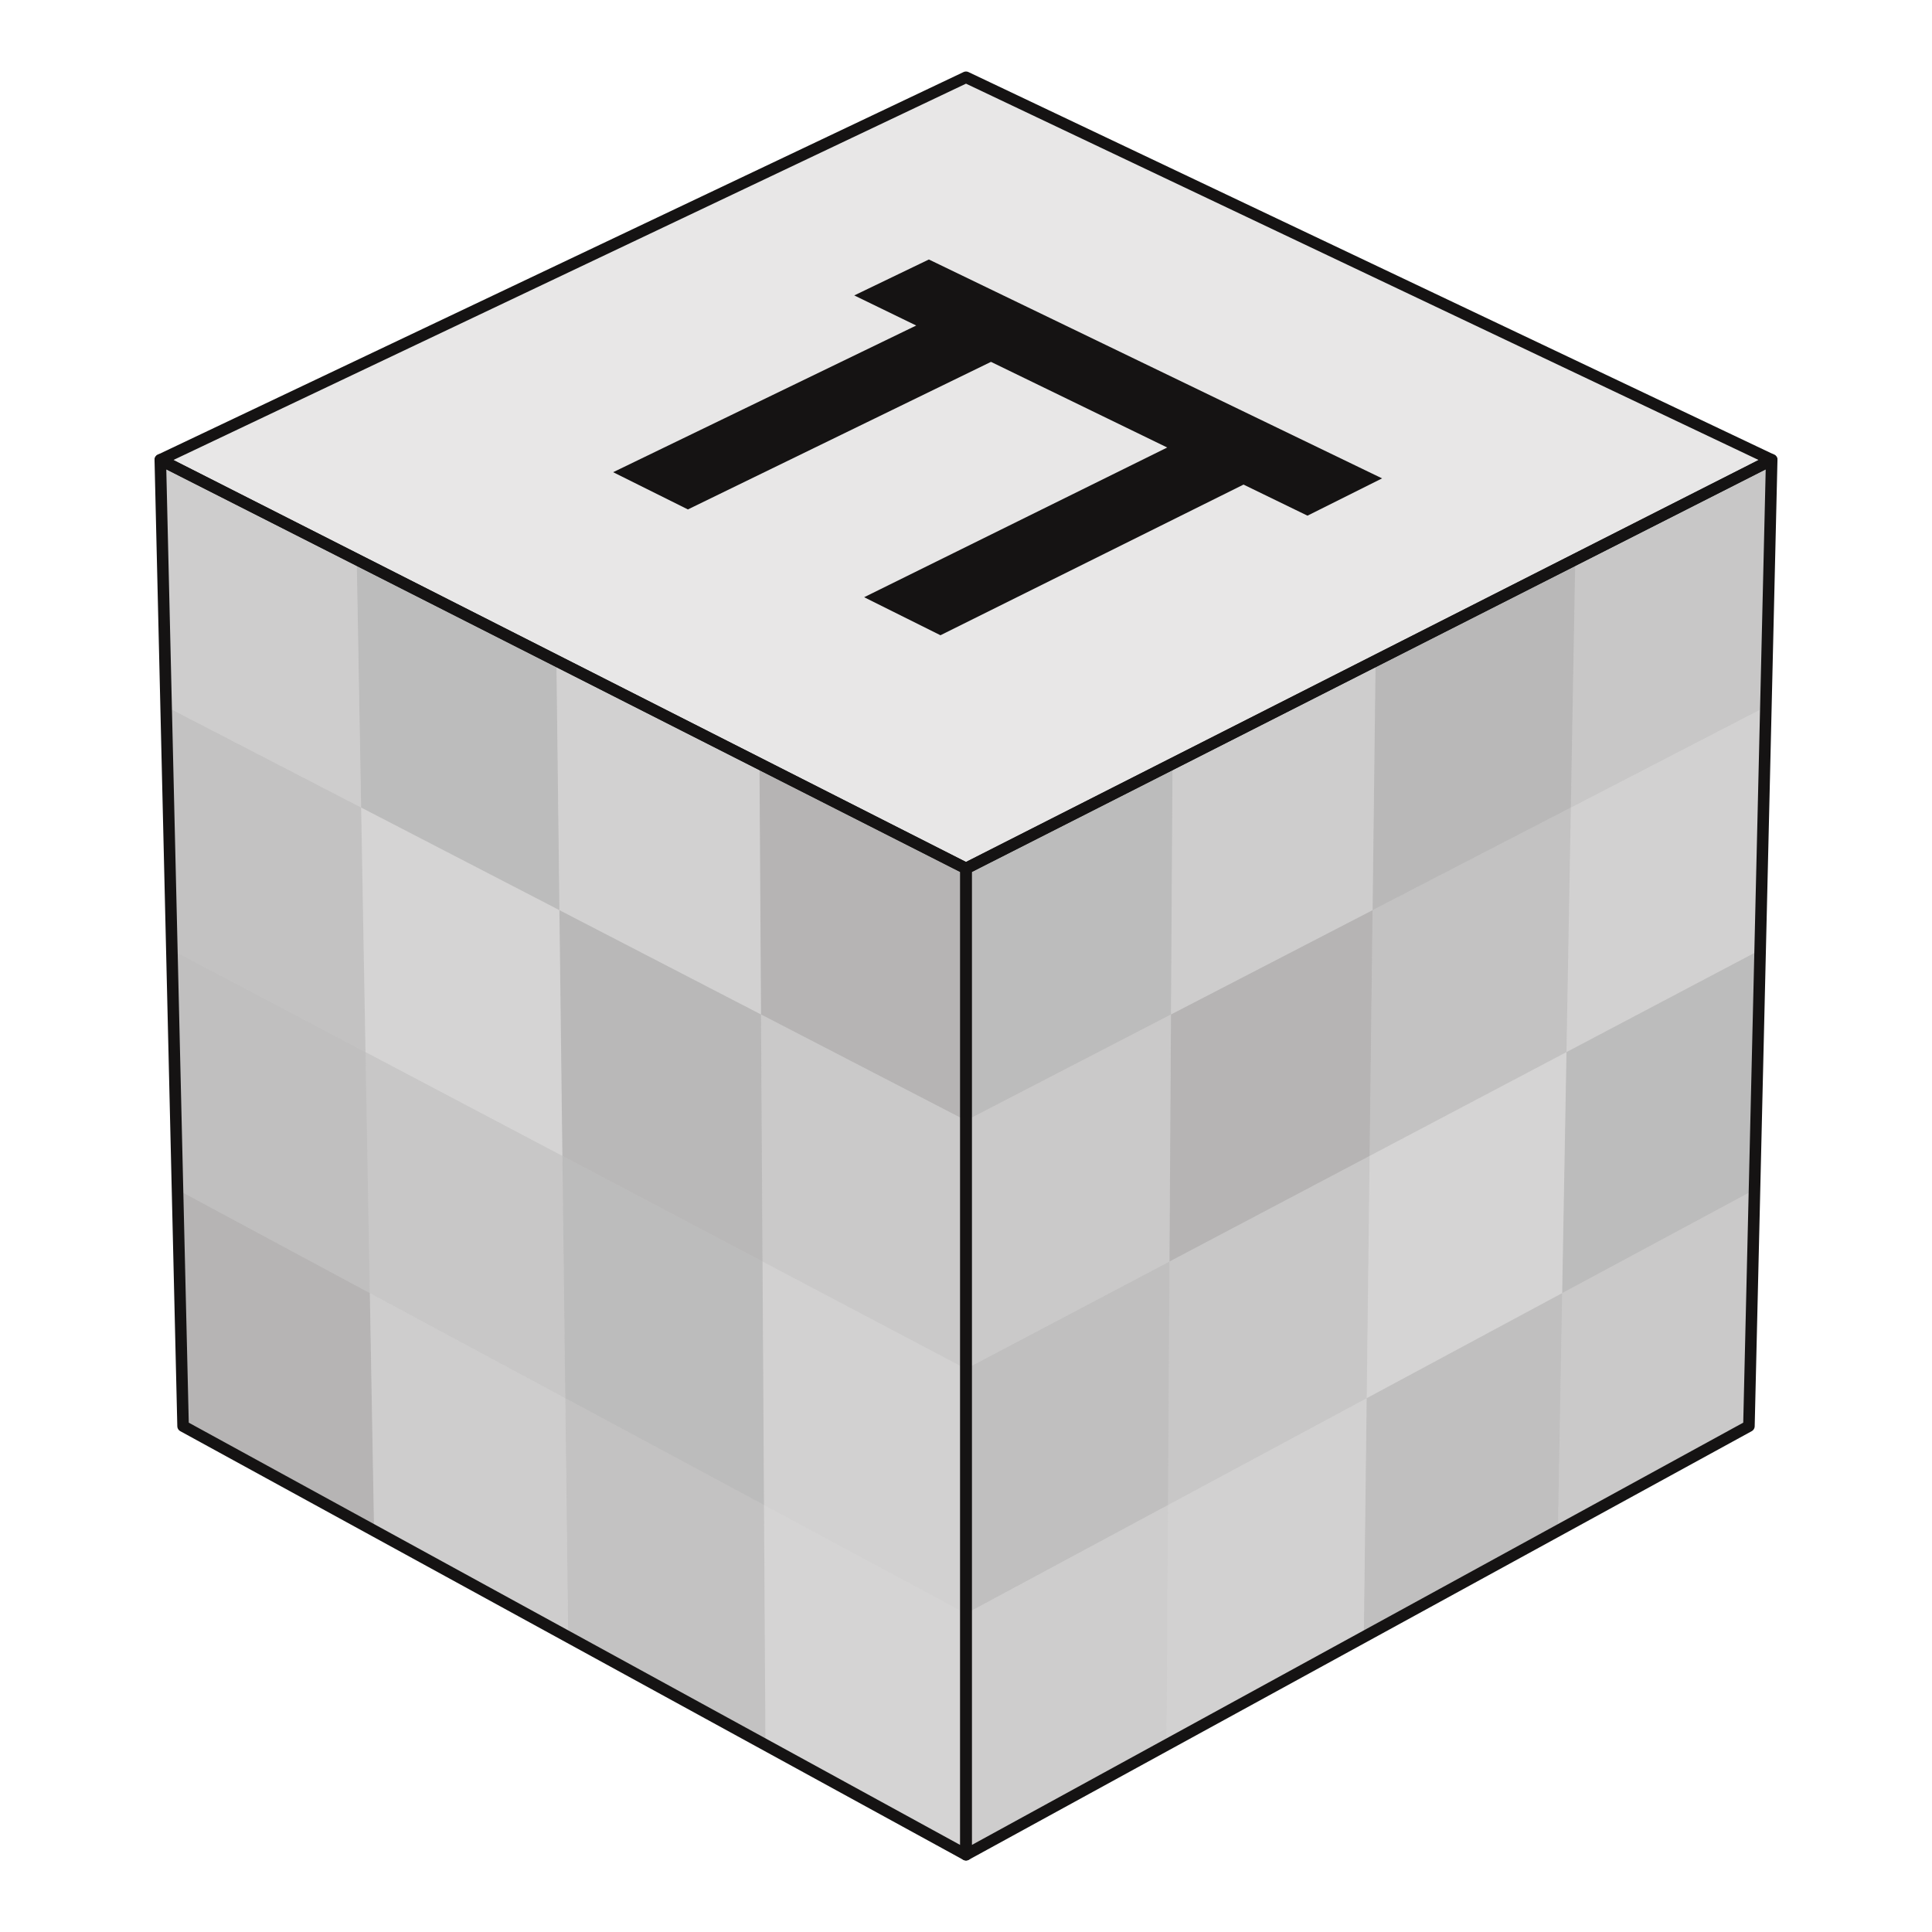
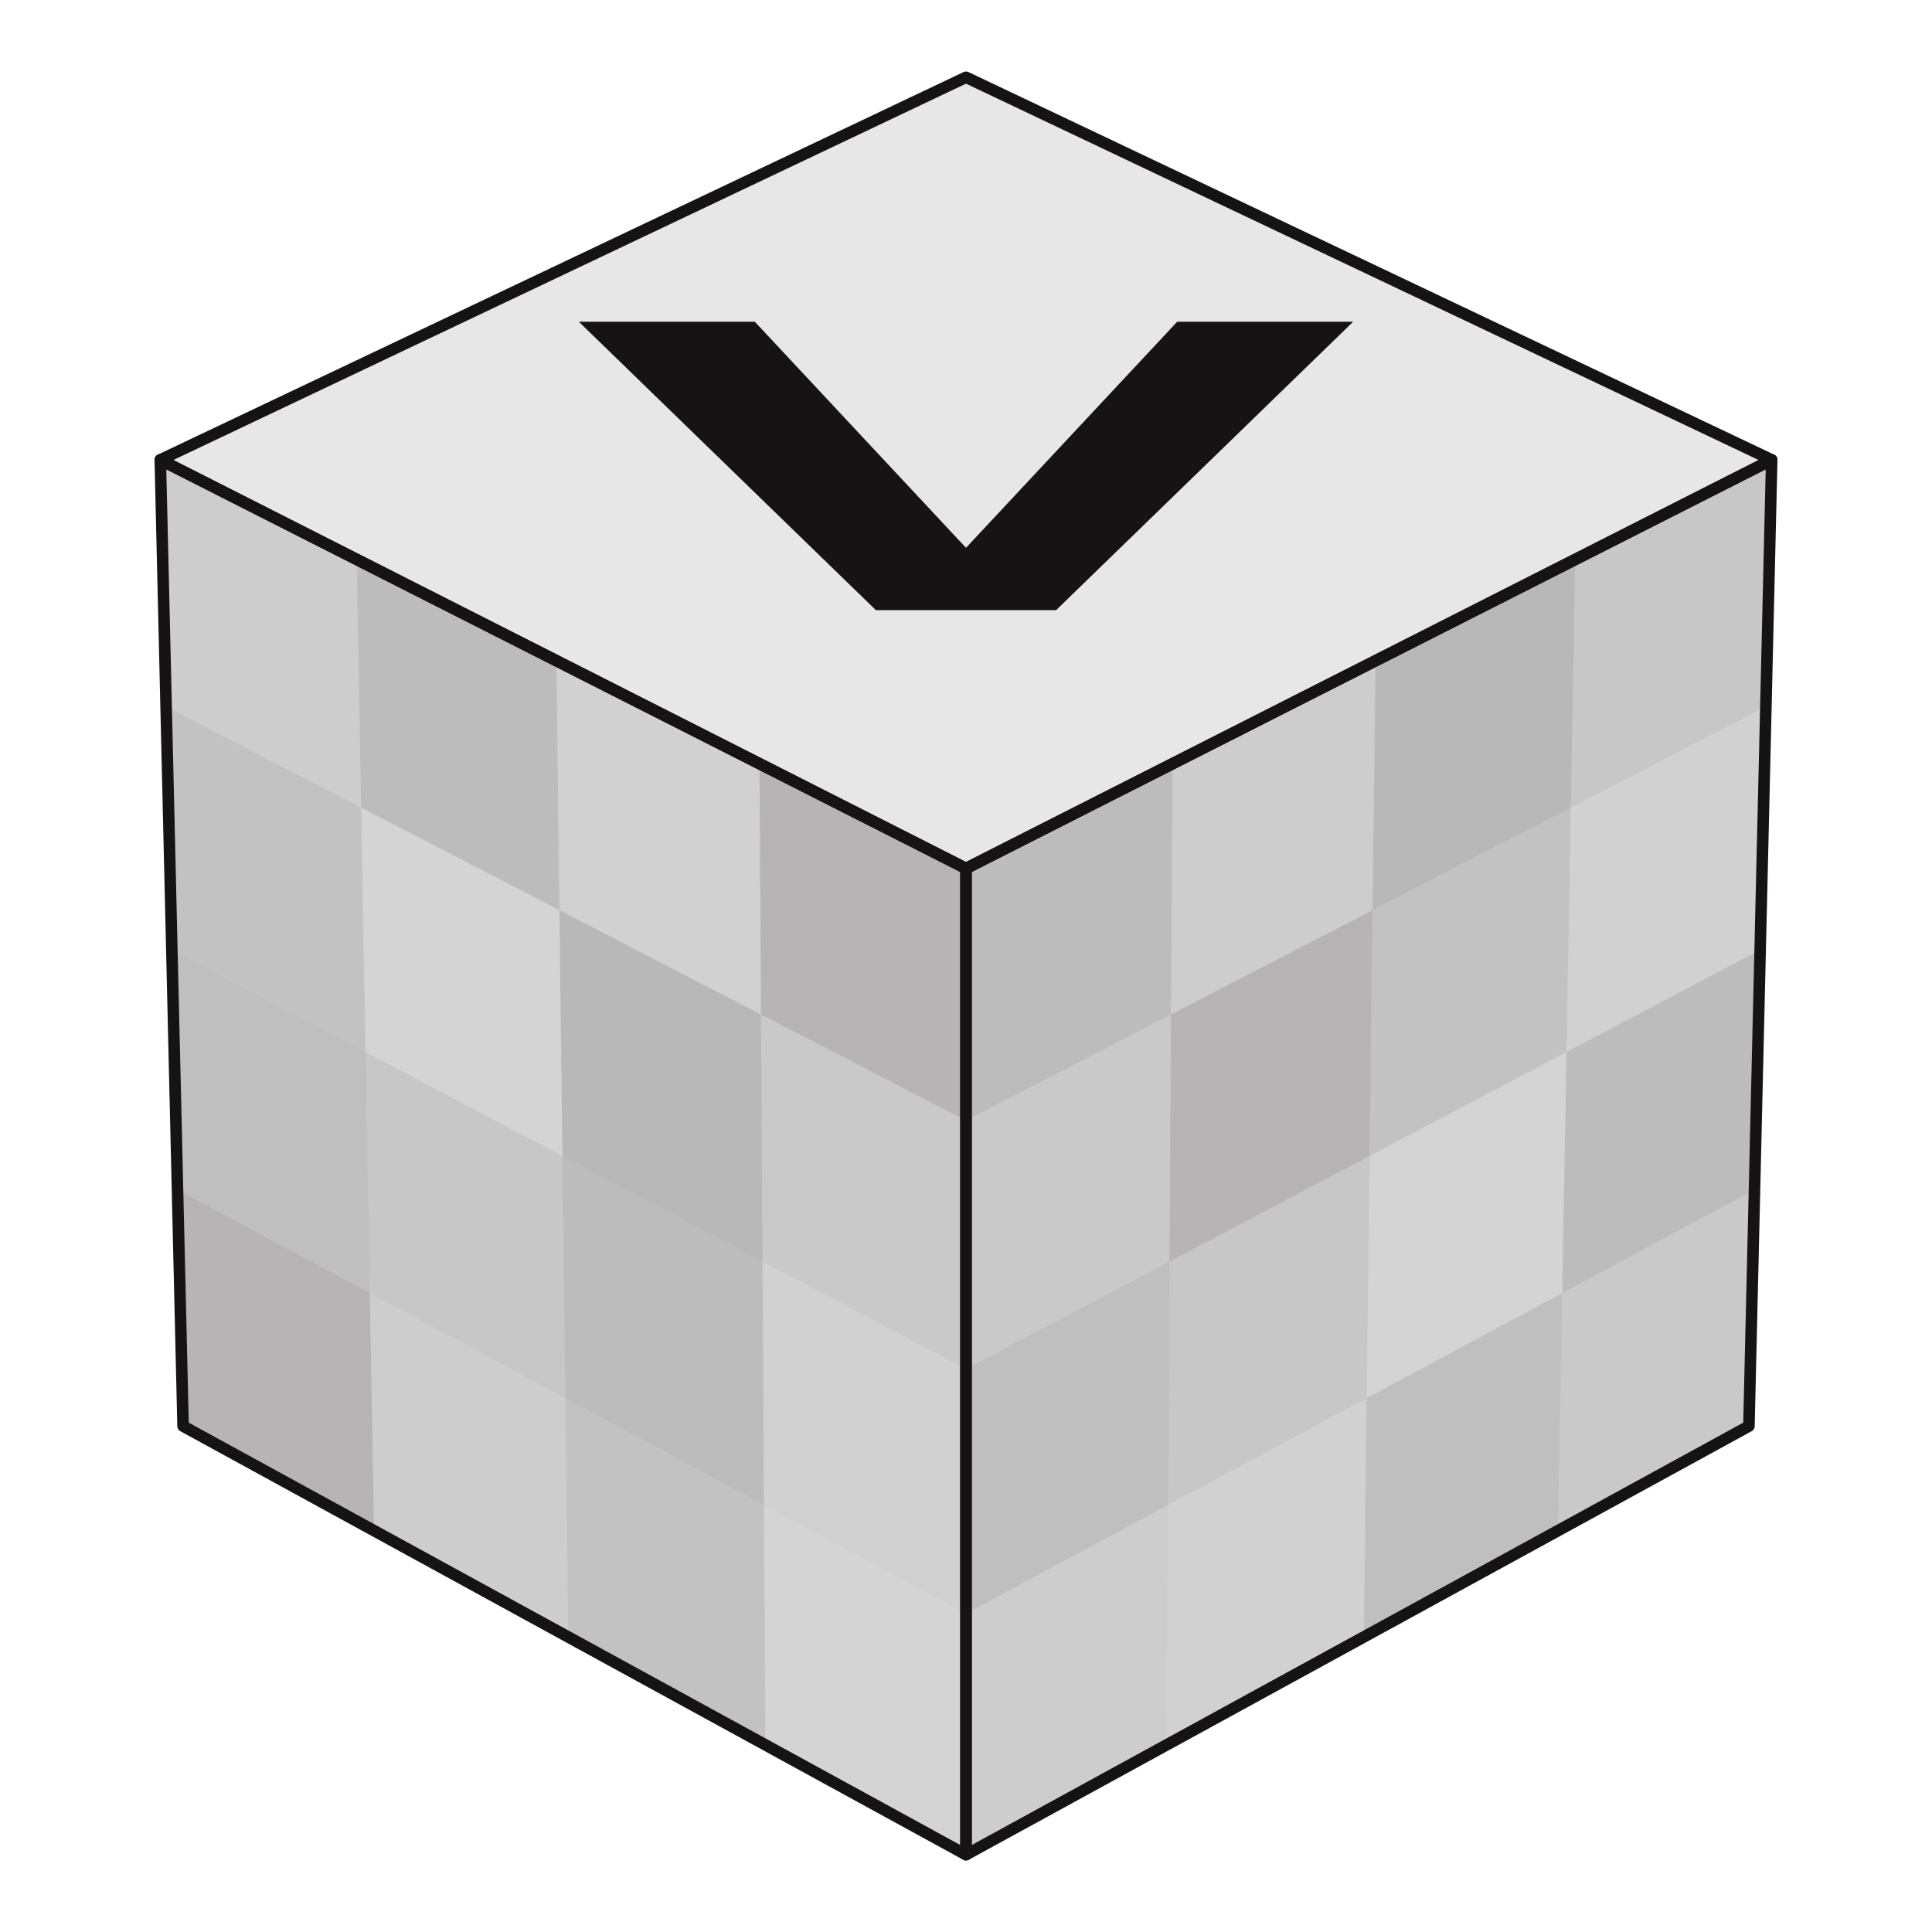
<svg xmlns="http://www.w3.org/2000/svg" width="512" height="512" viewBox="0 0 100 100">
  <path d="M50 44.95 L8.297 23.801 L9.476 73.816 L50 96 Z" fill="#151313" fill-opacity="0.15" />
  <path d="M8.297 23.801 L18.464 28.957 L18.693 41.799 L8.598 36.576 Z" fill="#151313" fill-opacity="0.07" />
  <path d="M18.464 28.957 L28.8 34.199 L28.955 47.109 L18.693 41.799 Z" fill="#151313" fill-opacity="0.158" />
  <path d="M28.8 34.199 L39.31 39.529 L39.39 52.508 L28.955 47.109 Z" fill="#151313" fill-opacity="0.053" />
  <path d="M39.31 39.529 L50 44.95 L50 57.998 L39.39 52.508 Z" fill="#151313" fill-opacity="0.193" />
  <path d="M8.598 36.576 L18.693 41.799 L18.919 54.456 L8.895 49.167 Z" fill="#151313" fill-opacity="0.122" />
  <path d="M18.693 41.799 L28.955 47.109 L29.109 59.831 L18.919 54.456 Z" fill="#151313" fill-opacity="0.035" />
  <path d="M28.955 47.109 L39.39 52.508 L39.468 65.297 L29.109 59.831 Z" fill="#151313" fill-opacity="0.175" />
  <path d="M39.39 52.508 L50 57.998 L50 70.853 L39.468 65.297 Z" fill="#151313" fill-opacity="0.088" />
  <path d="M8.895 49.167 L18.919 54.456 L19.142 66.931 L9.188 61.579 Z" fill="#151313" fill-opacity="0.14" />
  <path d="M18.919 54.456 L29.109 59.831 L29.26 72.37 L19.142 66.931 Z" fill="#151313" fill-opacity="0.105" />
  <path d="M29.109 59.831 L39.468 65.297 L39.544 77.898 L29.26 72.37 Z" fill="#151313" fill-opacity="0.158" />
  <path d="M39.468 65.297 L50 70.853 L50 83.519 L39.544 77.898 Z" fill="#151313" fill-opacity="0.053" />
  <path d="M9.188 61.579 L19.142 66.931 L19.362 79.228 L9.476 73.816 Z" fill="#151313" fill-opacity="0.193" />
  <path d="M19.142 66.931 L29.26 72.37 L29.409 84.728 L19.362 79.228 Z" fill="#151313" fill-opacity="0.07" />
  <path d="M29.26 72.37 L39.544 77.898 L39.62 90.318 L29.409 84.728 Z" fill="#151313" fill-opacity="0.122" />
  <path d="M39.544 77.898 L50 83.519 L50 96 L39.62 90.318 Z" fill="#151313" fill-opacity="0.035" />
  <path d="M50 44.95 L91.703 23.801 L90.524 73.816 L50 96 Z" fill="#151313" fill-opacity="0.15" />
  <path d="M91.703 23.801 L91.402 36.576 L81.307 41.799 L81.536 28.957 Z" fill="#151313" fill-opacity="0.105" />
  <path d="M91.402 36.576 L91.105 49.167 L81.081 54.456 L81.307 41.799 Z" fill="#151313" fill-opacity="0.053" />
  <path d="M91.105 49.167 L90.812 61.579 L80.858 66.931 L81.081 54.456 Z" fill="#151313" fill-opacity="0.158" />
  <path d="M90.812 61.579 L90.524 73.816 L80.638 79.228 L80.858 66.931 Z" fill="#151313" fill-opacity="0.088" />
  <path d="M81.536 28.957 L81.307 41.799 L71.045 47.109 L71.2 34.199 Z" fill="#151313" fill-opacity="0.175" />
  <path d="M81.307 41.799 L81.081 54.456 L70.891 59.831 L71.045 47.109 Z" fill="#151313" fill-opacity="0.122" />
  <path d="M81.081 54.456 L80.858 66.931 L70.74 72.37 L70.891 59.831 Z" fill="#151313" fill-opacity="0.035" />
  <path d="M80.858 66.931 L80.638 79.228 L70.591 84.728 L70.74 72.37 Z" fill="#151313" fill-opacity="0.14" />
  <path d="M71.2 34.199 L71.045 47.109 L60.61 52.508 L60.69 39.529 Z" fill="#151313" fill-opacity="0.07" />
  <path d="M71.045 47.109 L70.891 59.831 L60.532 65.297 L60.61 52.508 Z" fill="#151313" fill-opacity="0.193" />
  <path d="M70.891 59.831 L70.74 72.37 L60.456 77.898 L60.532 65.297 Z" fill="#151313" fill-opacity="0.105" />
  <path d="M70.74 72.37 L70.591 84.728 L60.38 90.318 L60.456 77.898 Z" fill="#151313" fill-opacity="0.053" />
  <path d="M60.69 39.529 L60.61 52.508 L50 57.998 L50 44.95 Z" fill="#151313" fill-opacity="0.158" />
  <path d="M60.61 52.508 L60.532 65.297 L50 70.853 L50 57.998 Z" fill="#151313" fill-opacity="0.088" />
  <path d="M60.532 65.297 L60.456 77.898 L50 83.519 L50 70.853 Z" fill="#151313" fill-opacity="0.14" />
  <path d="M60.456 77.898 L60.38 90.318 L50 96 L50 83.519 Z" fill="#151313" fill-opacity="0.07" />
  <path d="M50 4 L8.297 23.801 L50 44.95 L91.703 23.801 Z" fill="#151313" fill-opacity="0.1" />
  <g fill="none" stroke="#151313" stroke-width="0.597" stroke-linejoin="round">
    <path d="M50 44.95 L8.297 23.801 L9.476 73.816 L50 96 Z" />
    <path d="M50 44.95 L91.703 23.801 L90.524 73.816 L50 96 Z" />
    <path d="M50 4 L8.297 23.801 L50 44.95 L91.703 23.801 Z" />
  </g>
-   <path d="M48.078 13.431 L71.536 24.761 L67.675 26.691 L64.365 25.082 L48.678 32.88 L44.728 30.912 L60.415 23.163 L51.293 18.73 L35.606 26.368 L31.736 24.441 L47.423 16.849 L44.216 15.291 Z" fill="#151313" />
+   <path d="M29.96 16.653 L39.069 16.653 L50 28.354 L60.931 16.653 L70.04 16.653 L54.665 31.58 L45.335 31.58 Z" fill="#151313" />
</svg>
